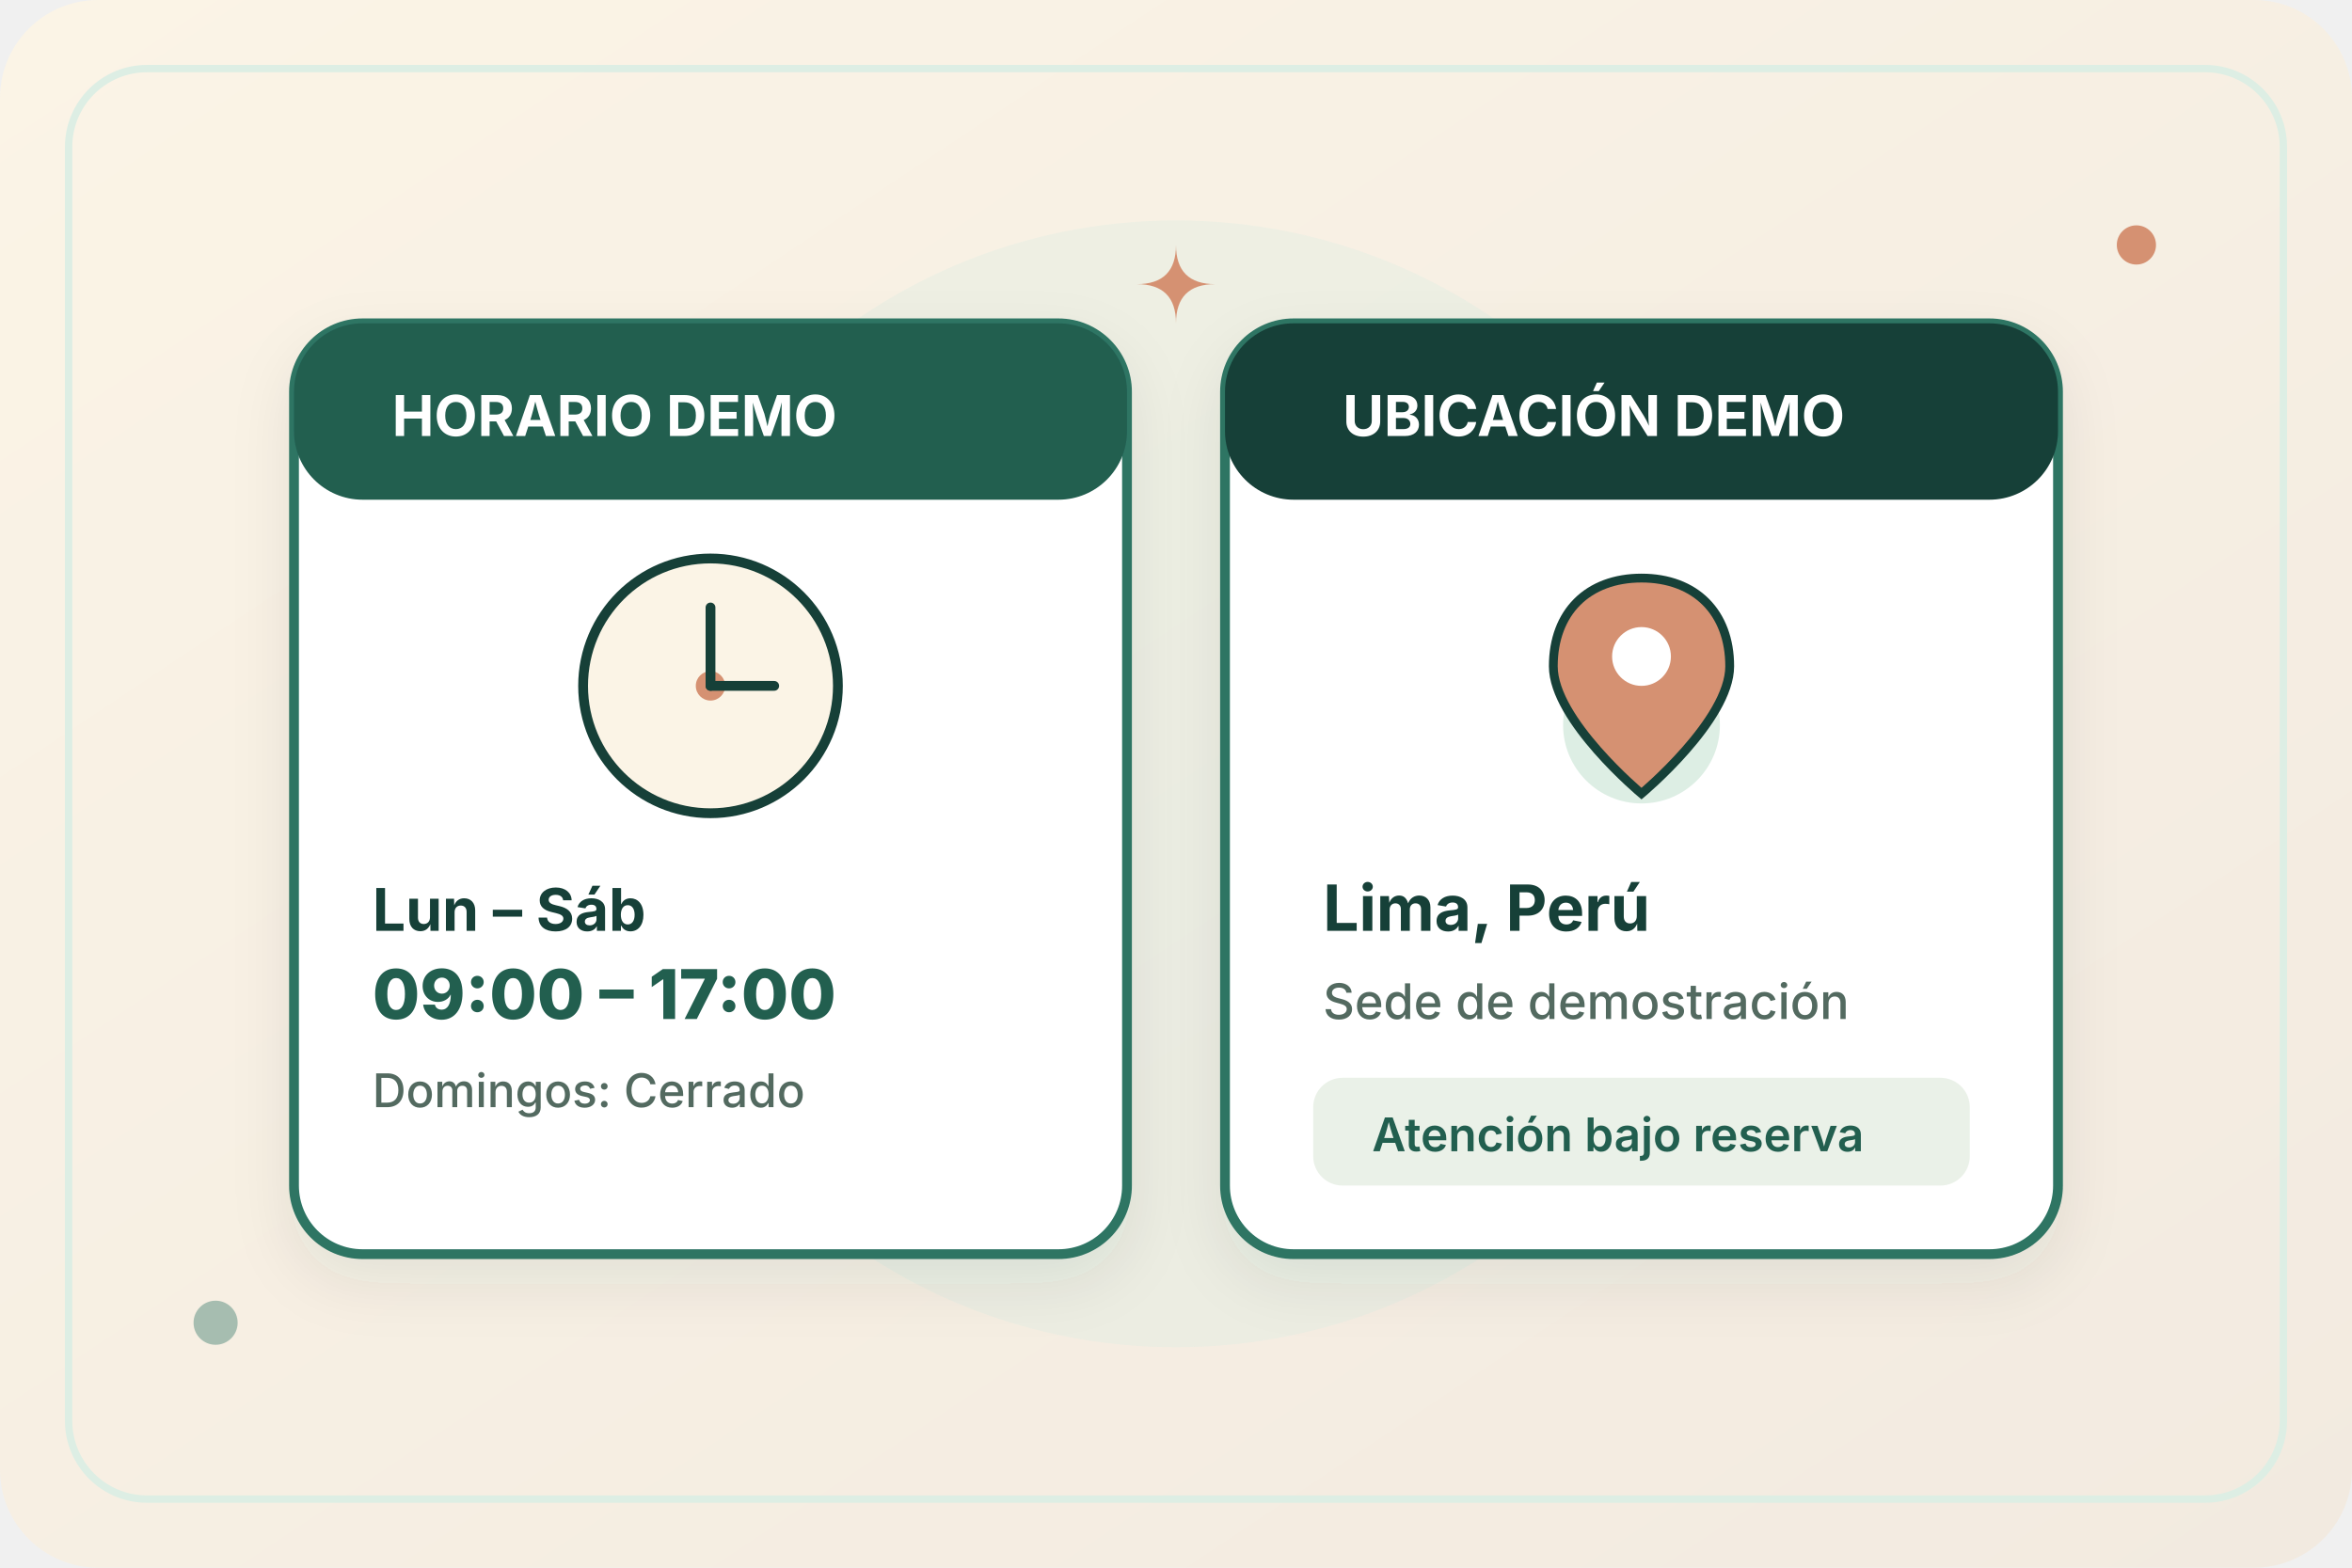
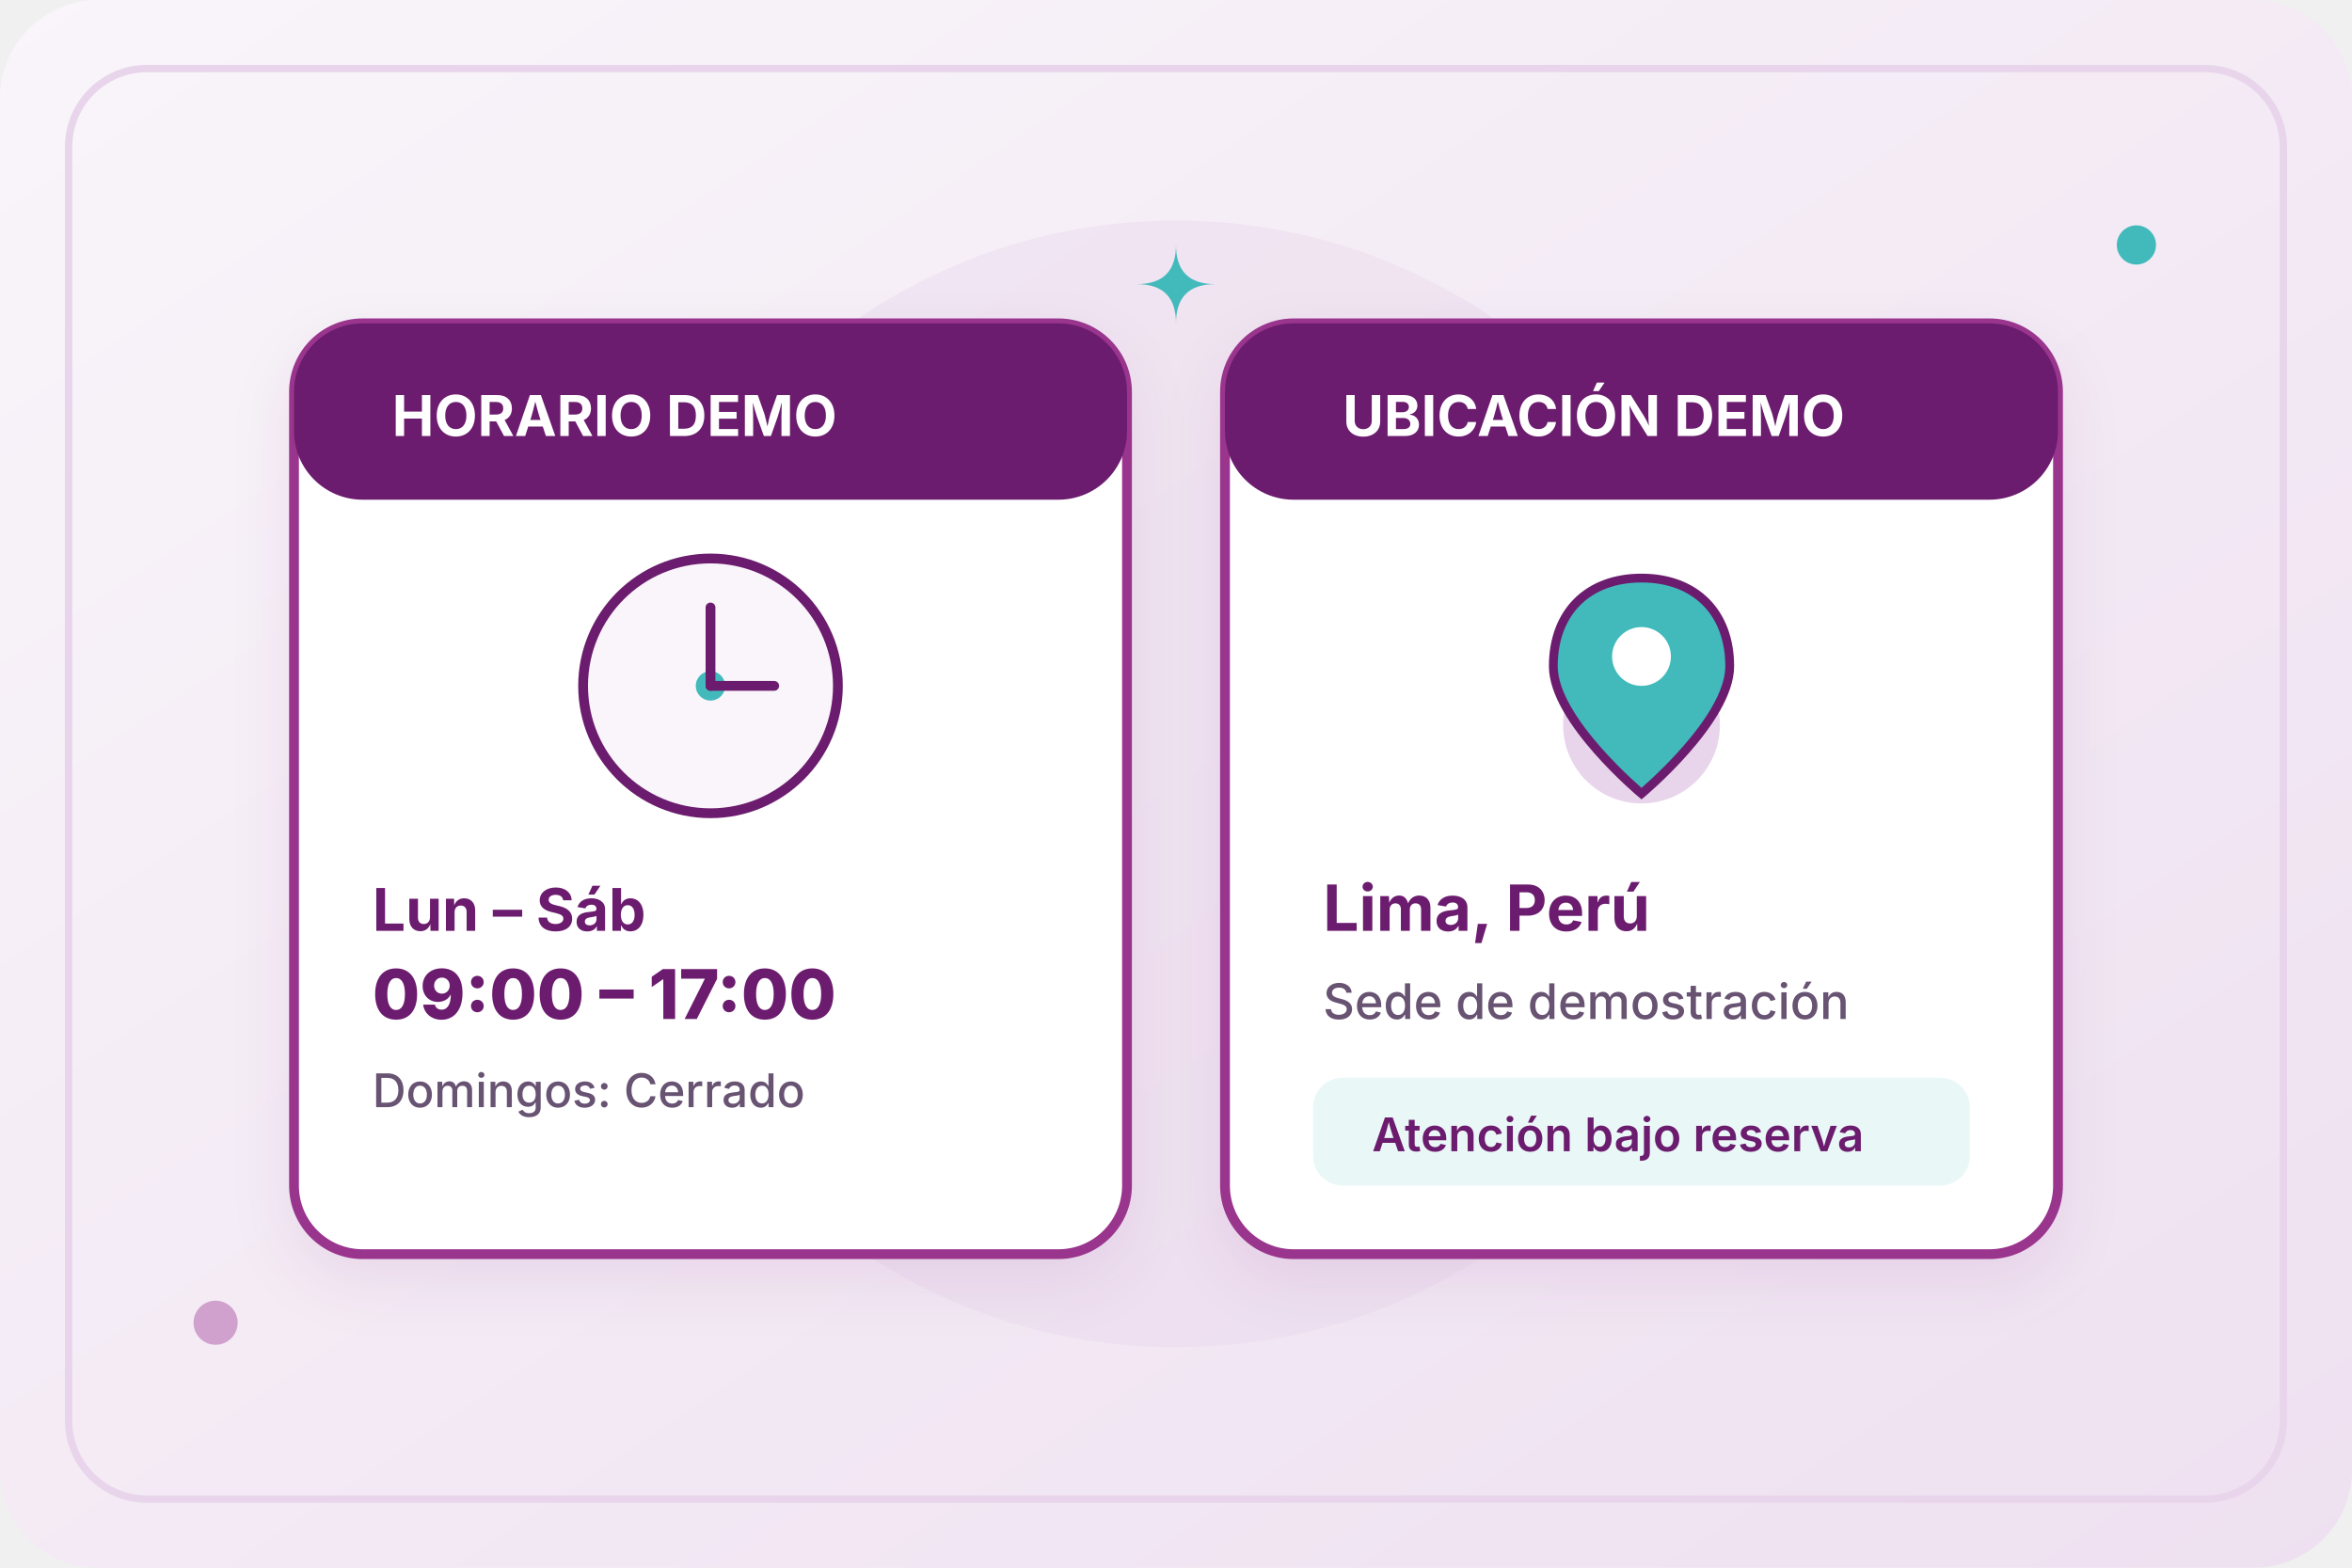
<svg xmlns="http://www.w3.org/2000/svg" viewBox="0 0 480 320" width="100%" height="100%" role="img" aria-label="Ilustración editorial de ubicación y horario de demostración: Lima, Perú y Lun–Sáb 09:00–17:00">
  <defs>
    <linearGradient id="vis-bg" x1="0" y1="0" x2="1" y2="1">
-       <stop offset="0%" stop-color="#FBF4E6" />
-       <stop offset="100%" stop-color="#F2EAE0" />
+       <stop offset="0%" stop-color="#F9F5FA" />
+       <stop offset="100%" stop-color="#EEE0F0" />
    </linearGradient>
    <filter id="vis-shadow" x="-8%" y="-8%" width="120%" height="120%">
-       <feDropShadow dx="0" dy="5" stdDeviation="6" flood-color="#173F37" flood-opacity="0.08" />
+       <feDropShadow dx="0" dy="5" stdDeviation="6" flood-color="#6C1D6E" flood-opacity="0.08" />
    </filter>
  </defs>
  <rect width="480" height="320" rx="20" fill="url(#vis-bg)" />
-   <rect x="14" y="14" width="452" height="292" rx="16" fill="none" stroke="#DDEEE4" stroke-width="1.5" />
-   <circle cx="240" cy="160" r="115" fill="#DDEEE4" fill-opacity="0.38" />
+   <rect x="14" y="14" width="452" height="292" rx="16" fill="none" stroke="#E8D5EB" stroke-width="1.5" />
+   <circle cx="240" cy="160" r="115" fill="#E8D5EB" fill-opacity="0.38" />
  <g id="tarjeta-horario" filter="url(#vis-shadow)">
-     <rect x="60" y="66" width="170" height="190" rx="14" fill="#FFFFFF" stroke="#2D7464" stroke-width="2" />
-     <rect x="60" y="66" width="170" height="36" rx="14" fill="#235E50" />
+     <rect x="60" y="66" width="170" height="190" rx="14" fill="#FFFFFF" stroke="#9A348E" stroke-width="2" />
+     <rect x="60" y="66" width="170" height="36" rx="14" fill="#6C1D6E" />
    <text x="80" y="89" font-family="system-ui, -apple-system, sans-serif" font-size="11.5" font-weight="700" fill="#FFFFFF">HORARIO DEMO</text>
-     <circle cx="145" cy="140" r="26" fill="#FBF4E6" stroke="#173F37" stroke-width="2" />
-     <circle cx="145" cy="140" r="3" fill="#D59172" />
-     <line x1="145" y1="140" x2="145" y2="124" stroke="#173F37" stroke-width="2" stroke-linecap="round" />
-     <line x1="145" y1="140" x2="158" y2="140" stroke="#173F37" stroke-width="2" stroke-linecap="round" />
-     <text x="76" y="190" font-family="system-ui, -apple-system, sans-serif" font-size="12" font-weight="700" fill="#173F37">Lun – Sáb</text>
-     <text x="76" y="208" font-family="system-ui, -apple-system, sans-serif" font-size="14" font-weight="800" fill="#235E50">09:00 – 17:00</text>
-     <text x="76" y="226" font-family="system-ui, -apple-system, sans-serif" font-size="9.5" font-weight="500" fill="#536B61">Domingos: Cerrado</text>
+     <circle cx="145" cy="140" r="26" fill="#F9F5FA" stroke="#6C1D6E" stroke-width="2" />
+     <circle cx="145" cy="140" r="3" fill="#42BABB" />
+     <line x1="145" y1="140" x2="145" y2="124" stroke="#6C1D6E" stroke-width="2" stroke-linecap="round" />
+     <line x1="145" y1="140" x2="158" y2="140" stroke="#6C1D6E" stroke-width="2" stroke-linecap="round" />
+     <text x="76" y="190" font-family="system-ui, -apple-system, sans-serif" font-size="12" font-weight="700" fill="#6C1D6E">Lun – Sáb</text>
+     <text x="76" y="208" font-family="system-ui, -apple-system, sans-serif" font-size="14" font-weight="800" fill="#6C1D6E">09:00 – 17:00</text>
+     <text x="76" y="226" font-family="system-ui, -apple-system, sans-serif" font-size="9.5" font-weight="500" fill="#675372">Domingos: Cerrado</text>
  </g>
  <g id="tarjeta-ubicacion" filter="url(#vis-shadow)">
-     <rect x="250" y="66" width="170" height="190" rx="14" fill="#FFFFFF" stroke="#2D7464" stroke-width="2" />
-     <rect x="250" y="66" width="170" height="36" rx="14" fill="#173F37" />
+     <rect x="250" y="66" width="170" height="190" rx="14" fill="#FFFFFF" stroke="#9A348E" stroke-width="2" />
+     <rect x="250" y="66" width="170" height="36" rx="14" fill="#6C1D6E" />
    <text x="274" y="89" font-family="system-ui, -apple-system, sans-serif" font-size="11.5" font-weight="700" fill="#FFFFFF">UBICACIÓN DEMO</text>
    <g transform="translate(335, 140)">
-       <circle cx="0" cy="8" r="16" fill="#DDEEE4" />
-       <path d="M 0 -22 C -11 -22 -18 -15 -18 -4 C -18 7 0 22 0 22 C 0 22 18 7 18 -4 C 18 -15 11 -22 0 -22 Z" fill="#D59172" stroke="#173F37" stroke-width="1.8" />
+       <circle cx="0" cy="8" r="16" fill="#E8D5EB" />
+       <path d="M 0 -22 C -11 -22 -18 -15 -18 -4 C -18 7 0 22 0 22 C 0 22 18 7 18 -4 C 18 -15 11 -22 0 -22 Z" fill="#42BABB" stroke="#6C1D6E" stroke-width="1.8" />
      <circle cx="0" cy="-6" r="6" fill="#FFFFFF" />
    </g>
-     <text x="270" y="190" font-family="system-ui, -apple-system, sans-serif" font-size="13" font-weight="700" fill="#173F37">Lima, Perú</text>
-     <text x="270" y="208" font-family="system-ui, -apple-system, sans-serif" font-size="10" font-weight="500" fill="#536B61">Sede de demostración</text>
-     <rect x="268" y="220" width="134" height="22" rx="6" fill="#EAF1E8" />
-     <text x="280" y="235" font-family="system-ui, -apple-system, sans-serif" font-size="9.5" font-weight="600" fill="#235E50">Atención bajo reserva</text>
+     <text x="270" y="190" font-family="system-ui, -apple-system, sans-serif" font-size="13" font-weight="700" fill="#6C1D6E">Lima, Perú</text>
+     <text x="270" y="208" font-family="system-ui, -apple-system, sans-serif" font-size="10" font-weight="500" fill="#675372">Sede de demostración</text>
+     <rect x="268" y="220" width="134" height="22" rx="6" fill="#EAF7F7" />
+     <text x="280" y="235" font-family="system-ui, -apple-system, sans-serif" font-size="9.5" font-weight="600" fill="#6C1D6E">Atención bajo reserva</text>
  </g>
-   <path d="M 240 50 Q 240 58 248 58 Q 240 58 240 66 Q 240 58 232 58 Q 240 58 240 50 Z" fill="#D59172" />
-   <circle cx="44" cy="270" r="4.5" fill="#2D7464" fill-opacity="0.4" />
-   <circle cx="436" cy="50" r="4" fill="#D59172" />
+   <path d="M 240 50 Q 240 58 248 58 Q 240 58 240 66 Q 240 58 232 58 Q 240 58 240 50 Z" fill="#42BABB" />
+   <circle cx="44" cy="270" r="4.5" fill="#9A348E" fill-opacity="0.4" />
+   <circle cx="436" cy="50" r="4" fill="#42BABB" />
</svg>
